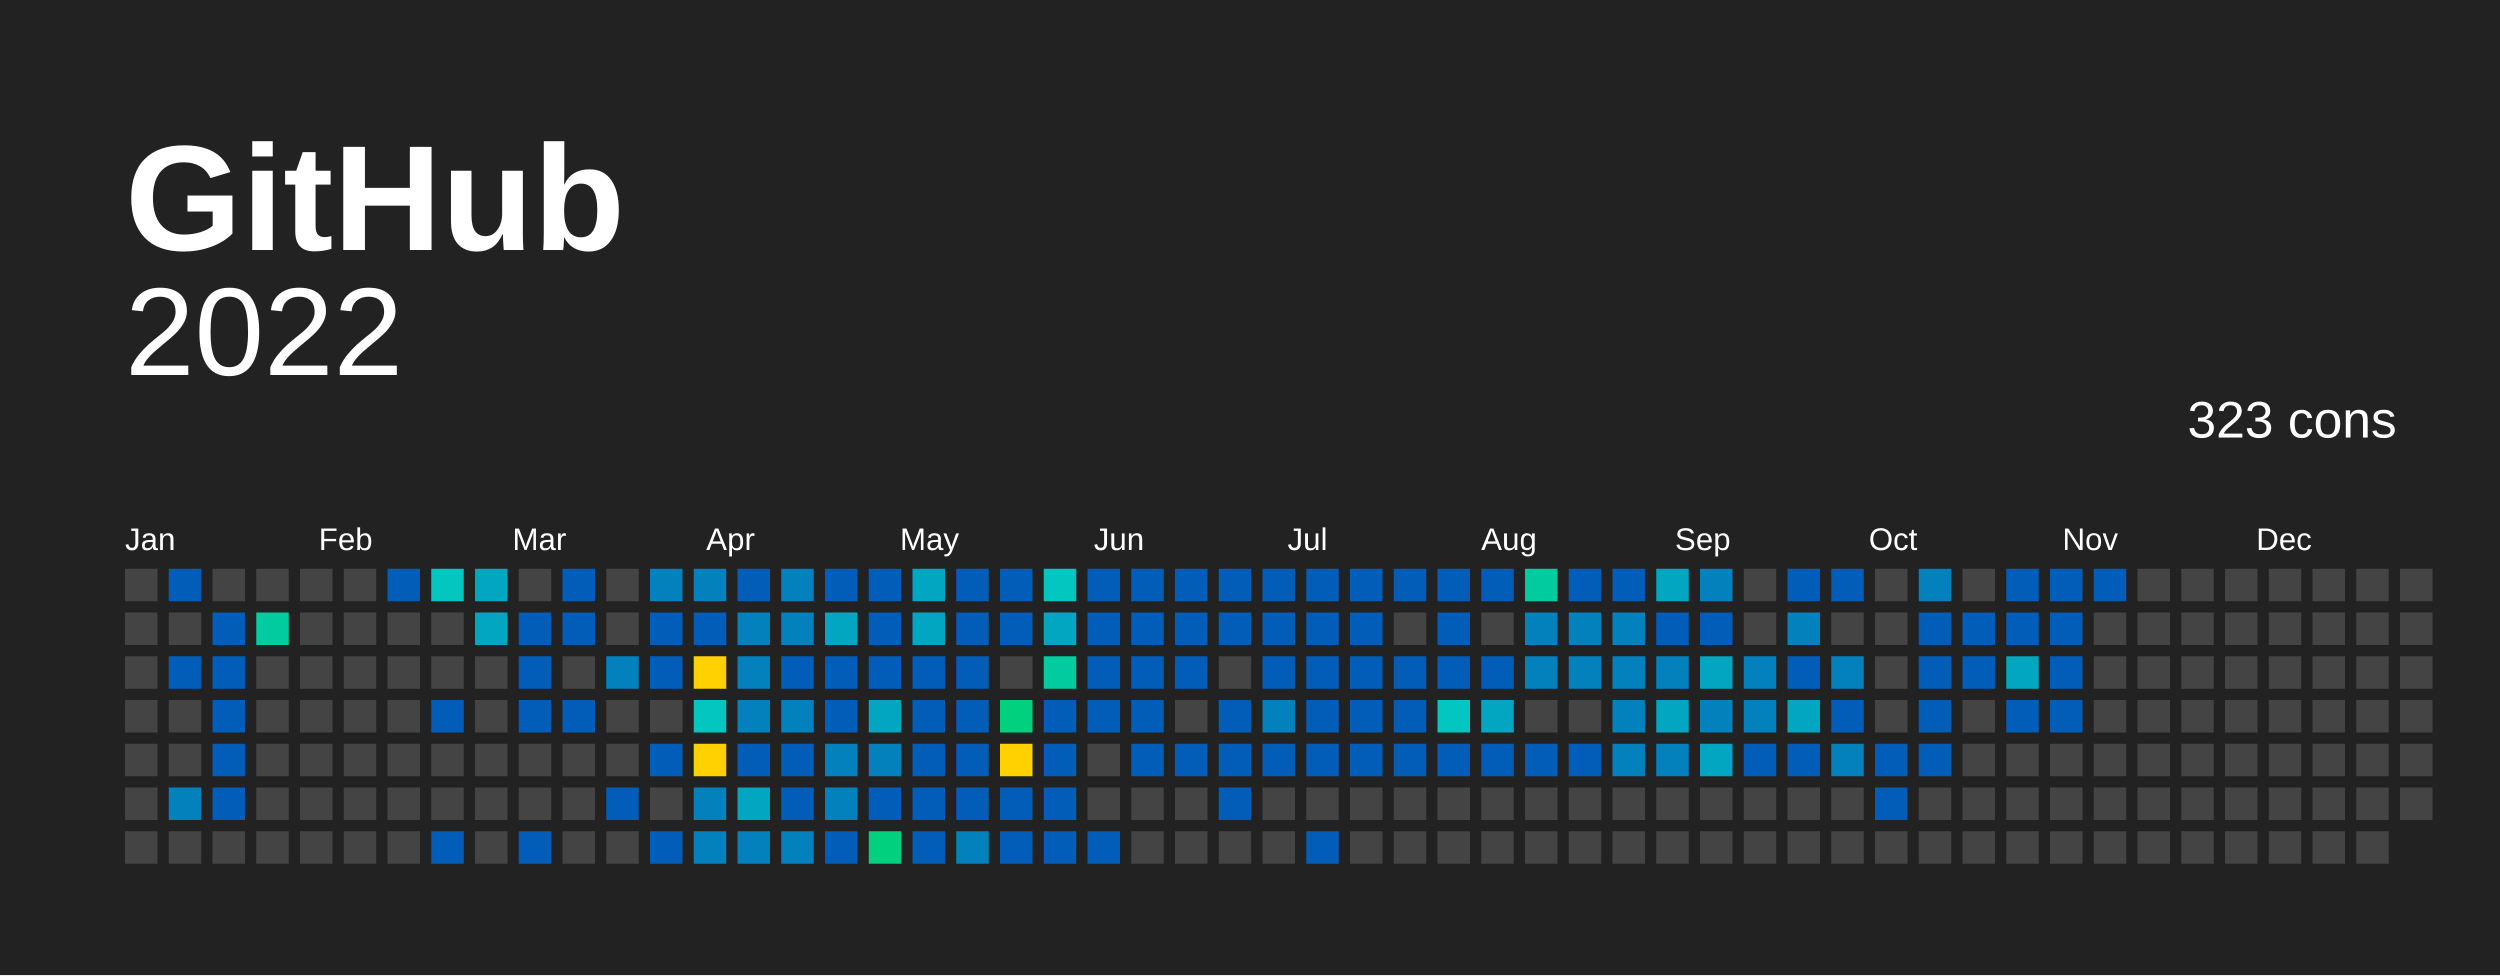
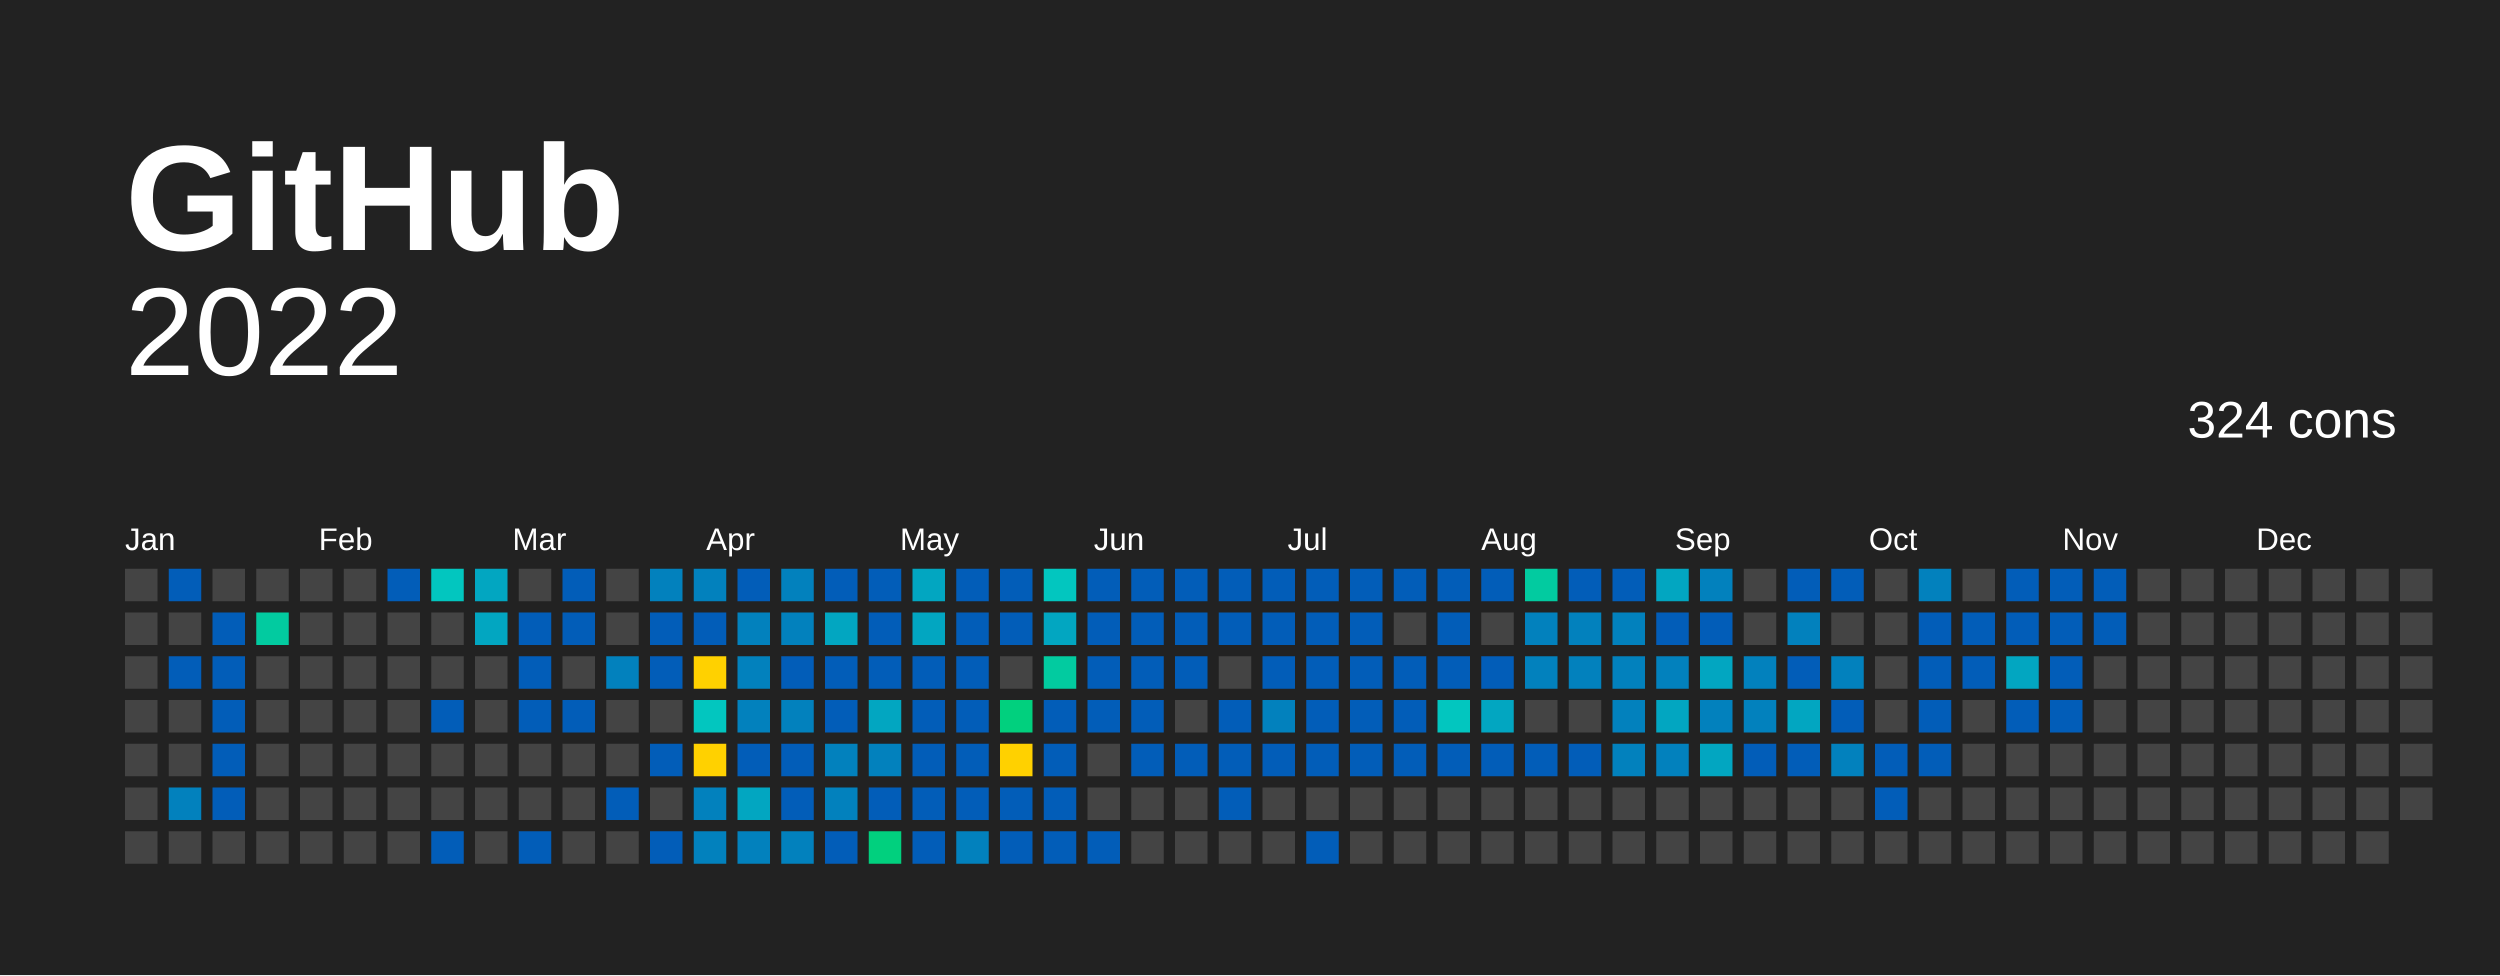
<svg xmlns="http://www.w3.org/2000/svg" baseProfile="full" height="78mm" version="1.1" viewBox="0,0,200,78" width="200mm">
  <defs />
  <rect fill="#222222" height="78" width="200" x="0" y="0" />
  <text fill="#FFFFFF" style="font-size:12px; font-family:Arial; font-weight:bold;" x="10" y="20">  GitHub</text>
  <text alignment-baseline="hanging" fill="#FFFFFF" style="font-size:10.0px; font-family:Arial;" x="10" y="30">2022</text>
-   <text alignment-baseline="hanging" fill="#FFFFFF" style="font-size:4.125px; font-family:Arial;" x="175" y="35">323 cons</text>
+   <text alignment-baseline="hanging" fill="#FFFFFF" style="font-size:4.125px; font-family:Arial;" x="175" y="35">324 cons</text>
  <text fill="#FFFFFF" style="font-size:2.5px; font-family:Arial" x="10.0" y="44">Jan</text>
  <text fill="#FFFFFF" style="font-size:2.5px; font-family:Arial" x="25.5" y="44">Feb</text>
  <text fill="#FFFFFF" style="font-size:2.5px; font-family:Arial" x="41.0" y="44">Mar</text>
  <text fill="#FFFFFF" style="font-size:2.5px; font-family:Arial" x="56.5" y="44">Apr</text>
  <text fill="#FFFFFF" style="font-size:2.5px; font-family:Arial" x="72.0" y="44">May</text>
  <text fill="#FFFFFF" style="font-size:2.5px; font-family:Arial" x="87.5" y="44">Jun</text>
  <text fill="#FFFFFF" style="font-size:2.5px; font-family:Arial" x="103.0" y="44">Jul</text>
  <text fill="#FFFFFF" style="font-size:2.5px; font-family:Arial" x="118.5" y="44">Aug</text>
  <text fill="#FFFFFF" style="font-size:2.5px; font-family:Arial" x="134.0" y="44">Sep</text>
  <text fill="#FFFFFF" style="font-size:2.5px; font-family:Arial" x="149.5" y="44">Oct</text>
  <text fill="#FFFFFF" style="font-size:2.5px; font-family:Arial" x="165.0" y="44">Nov</text>
  <text fill="#FFFFFF" style="font-size:2.5px; font-family:Arial" x="180.5" y="44">Dec</text>
  <rect fill="#444444" height="2.6" width="2.6" x="10.0" y="45.5" />
  <rect fill="#444444" height="2.6" width="2.6" x="10.0" y="49.0" />
  <rect fill="#444444" height="2.6" width="2.6" x="10.0" y="52.5" />
  <rect fill="#444444" height="2.6" width="2.6" x="10.0" y="56.0" />
  <rect fill="#444444" height="2.6" width="2.6" x="10.0" y="59.5" />
  <rect fill="#444444" height="2.6" width="2.6" x="10.0" y="63.0" />
  <rect fill="#444444" height="2.6" width="2.6" x="10.0" y="66.5" />
  <rect fill="#025db8" height="2.6" width="2.6" x="13.5" y="45.5" />
  <rect fill="#444444" height="2.6" width="2.6" x="13.5" y="49.0" />
  <rect fill="#025db8" height="2.6" width="2.6" x="13.5" y="52.5" />
  <rect fill="#444444" height="2.6" width="2.6" x="13.5" y="56.0" />
  <rect fill="#444444" height="2.6" width="2.6" x="13.5" y="59.5" />
  <rect fill="#0281bd" height="2.6" width="2.6" x="13.5" y="63.0" />
  <rect fill="#444444" height="2.6" width="2.6" x="13.5" y="66.5" />
  <rect fill="#444444" height="2.6" width="2.6" x="17.0" y="45.5" />
  <rect fill="#025db8" height="2.6" width="2.6" x="17.0" y="49.0" />
  <rect fill="#025db8" height="2.6" width="2.6" x="17.0" y="52.5" />
  <rect fill="#025db8" height="2.6" width="2.6" x="17.0" y="56.0" />
  <rect fill="#025db8" height="2.6" width="2.6" x="17.0" y="59.5" />
  <rect fill="#025db8" height="2.6" width="2.6" x="17.0" y="63.0" />
  <rect fill="#444444" height="2.6" width="2.6" x="17.0" y="66.5" />
  <rect fill="#444444" height="2.6" width="2.6" x="20.5" y="45.5" />
  <rect fill="#02cba0" height="2.6" width="2.6" x="20.5" y="49.0" />
  <rect fill="#444444" height="2.6" width="2.6" x="20.5" y="52.5" />
  <rect fill="#444444" height="2.6" width="2.6" x="20.5" y="56.0" />
  <rect fill="#444444" height="2.6" width="2.6" x="20.5" y="59.5" />
  <rect fill="#444444" height="2.6" width="2.6" x="20.5" y="63.0" />
  <rect fill="#444444" height="2.6" width="2.6" x="20.5" y="66.5" />
  <rect fill="#444444" height="2.6" width="2.6" x="24.0" y="45.5" />
  <rect fill="#444444" height="2.6" width="2.6" x="24.0" y="49.0" />
  <rect fill="#444444" height="2.6" width="2.6" x="24.0" y="52.5" />
  <rect fill="#444444" height="2.6" width="2.6" x="24.0" y="56.0" />
  <rect fill="#444444" height="2.6" width="2.6" x="24.0" y="59.5" />
  <rect fill="#444444" height="2.6" width="2.6" x="24.0" y="63.0" />
  <rect fill="#444444" height="2.6" width="2.6" x="24.0" y="66.5" />
  <rect fill="#444444" height="2.6" width="2.6" x="27.5" y="45.5" />
  <rect fill="#444444" height="2.6" width="2.6" x="27.5" y="49.0" />
  <rect fill="#444444" height="2.6" width="2.6" x="27.5" y="52.5" />
  <rect fill="#444444" height="2.6" width="2.6" x="27.5" y="56.0" />
  <rect fill="#444444" height="2.6" width="2.6" x="27.5" y="59.5" />
  <rect fill="#444444" height="2.6" width="2.6" x="27.5" y="63.0" />
  <rect fill="#444444" height="2.6" width="2.6" x="27.5" y="66.5" />
  <rect fill="#025db8" height="2.6" width="2.6" x="31.0" y="45.5" />
  <rect fill="#444444" height="2.6" width="2.6" x="31.0" y="49.0" />
  <rect fill="#444444" height="2.6" width="2.6" x="31.0" y="52.5" />
  <rect fill="#444444" height="2.6" width="2.6" x="31.0" y="56.0" />
  <rect fill="#444444" height="2.6" width="2.6" x="31.0" y="59.5" />
  <rect fill="#444444" height="2.6" width="2.6" x="31.0" y="63.0" />
  <rect fill="#444444" height="2.6" width="2.6" x="31.0" y="66.5" />
  <rect fill="#02c6bf" height="2.6" width="2.6" x="34.5" y="45.5" />
  <rect fill="#444444" height="2.6" width="2.6" x="34.5" y="49.0" />
  <rect fill="#444444" height="2.6" width="2.6" x="34.5" y="52.5" />
  <rect fill="#025db8" height="2.6" width="2.6" x="34.5" y="56.0" />
  <rect fill="#444444" height="2.6" width="2.6" x="34.5" y="59.5" />
  <rect fill="#444444" height="2.6" width="2.6" x="34.5" y="63.0" />
  <rect fill="#025db8" height="2.6" width="2.6" x="34.5" y="66.5" />
  <rect fill="#02a6c1" height="2.6" width="2.6" x="38.0" y="45.5" />
  <rect fill="#02a6c1" height="2.6" width="2.6" x="38.0" y="49.0" />
  <rect fill="#444444" height="2.6" width="2.6" x="38.0" y="52.5" />
  <rect fill="#444444" height="2.6" width="2.6" x="38.0" y="56.0" />
  <rect fill="#444444" height="2.6" width="2.6" x="38.0" y="59.5" />
  <rect fill="#444444" height="2.6" width="2.6" x="38.0" y="63.0" />
  <rect fill="#444444" height="2.6" width="2.6" x="38.0" y="66.5" />
  <rect fill="#444444" height="2.6" width="2.6" x="41.5" y="45.5" />
  <rect fill="#025db8" height="2.6" width="2.6" x="41.5" y="49.0" />
  <rect fill="#025db8" height="2.6" width="2.6" x="41.5" y="52.5" />
  <rect fill="#025db8" height="2.6" width="2.6" x="41.5" y="56.0" />
  <rect fill="#444444" height="2.6" width="2.6" x="41.5" y="59.5" />
  <rect fill="#444444" height="2.6" width="2.6" x="41.5" y="63.0" />
  <rect fill="#025db8" height="2.6" width="2.6" x="41.5" y="66.5" />
  <rect fill="#025db8" height="2.6" width="2.6" x="45.0" y="45.5" />
  <rect fill="#025db8" height="2.6" width="2.6" x="45.0" y="49.0" />
  <rect fill="#444444" height="2.6" width="2.6" x="45.0" y="52.5" />
  <rect fill="#025db8" height="2.6" width="2.6" x="45.0" y="56.0" />
  <rect fill="#444444" height="2.6" width="2.6" x="45.0" y="59.5" />
  <rect fill="#444444" height="2.6" width="2.6" x="45.0" y="63.0" />
  <rect fill="#444444" height="2.6" width="2.6" x="45.0" y="66.5" />
  <rect fill="#444444" height="2.6" width="2.6" x="48.5" y="45.5" />
  <rect fill="#444444" height="2.6" width="2.6" x="48.5" y="49.0" />
  <rect fill="#0281bd" height="2.6" width="2.6" x="48.5" y="52.5" />
  <rect fill="#444444" height="2.6" width="2.6" x="48.5" y="56.0" />
  <rect fill="#444444" height="2.6" width="2.6" x="48.5" y="59.5" />
  <rect fill="#025db8" height="2.6" width="2.6" x="48.5" y="63.0" />
  <rect fill="#444444" height="2.6" width="2.6" x="48.5" y="66.5" />
  <rect fill="#0281bd" height="2.6" width="2.6" x="52.0" y="45.5" />
  <rect fill="#025db8" height="2.6" width="2.6" x="52.0" y="49.0" />
  <rect fill="#025db8" height="2.6" width="2.6" x="52.0" y="52.5" />
  <rect fill="#444444" height="2.6" width="2.6" x="52.0" y="56.0" />
  <rect fill="#025db8" height="2.6" width="2.6" x="52.0" y="59.5" />
  <rect fill="#444444" height="2.6" width="2.6" x="52.0" y="63.0" />
  <rect fill="#025db8" height="2.6" width="2.6" x="52.0" y="66.5" />
  <rect fill="#0281bd" height="2.6" width="2.6" x="55.5" y="45.5" />
  <rect fill="#025db8" height="2.6" width="2.6" x="55.5" y="49.0" />
  <rect fill="#ffd100" height="2.6" width="2.6" x="55.5" y="52.5" />
  <rect fill="#02c6bf" height="2.6" width="2.6" x="55.5" y="56.0" />
  <rect fill="#ffd100" height="2.6" width="2.6" x="55.5" y="59.5" />
  <rect fill="#0281bd" height="2.6" width="2.6" x="55.5" y="63.0" />
  <rect fill="#0281bd" height="2.6" width="2.6" x="55.5" y="66.5" />
  <rect fill="#025db8" height="2.6" width="2.6" x="59.0" y="45.5" />
  <rect fill="#0281bd" height="2.6" width="2.6" x="59.0" y="49.0" />
  <rect fill="#0281bd" height="2.6" width="2.6" x="59.0" y="52.5" />
  <rect fill="#0281bd" height="2.6" width="2.6" x="59.0" y="56.0" />
  <rect fill="#025db8" height="2.6" width="2.6" x="59.0" y="59.5" />
  <rect fill="#02a6c1" height="2.6" width="2.6" x="59.0" y="63.0" />
  <rect fill="#0281bd" height="2.6" width="2.6" x="59.0" y="66.5" />
  <rect fill="#0281bd" height="2.6" width="2.6" x="62.5" y="45.5" />
  <rect fill="#0281bd" height="2.6" width="2.6" x="62.5" y="49.0" />
  <rect fill="#025db8" height="2.6" width="2.6" x="62.5" y="52.5" />
  <rect fill="#0281bd" height="2.6" width="2.6" x="62.5" y="56.0" />
  <rect fill="#025db8" height="2.6" width="2.6" x="62.5" y="59.5" />
  <rect fill="#025db8" height="2.6" width="2.6" x="62.5" y="63.0" />
  <rect fill="#0281bd" height="2.6" width="2.6" x="62.5" y="66.5" />
  <rect fill="#025db8" height="2.6" width="2.6" x="66.0" y="45.5" />
  <rect fill="#02a6c1" height="2.6" width="2.6" x="66.0" y="49.0" />
  <rect fill="#025db8" height="2.6" width="2.6" x="66.0" y="52.5" />
  <rect fill="#025db8" height="2.6" width="2.6" x="66.0" y="56.0" />
  <rect fill="#0281bd" height="2.6" width="2.6" x="66.0" y="59.5" />
  <rect fill="#0281bd" height="2.6" width="2.6" x="66.0" y="63.0" />
  <rect fill="#025db8" height="2.6" width="2.6" x="66.0" y="66.5" />
  <rect fill="#025db8" height="2.6" width="2.6" x="69.5" y="45.5" />
  <rect fill="#025db8" height="2.6" width="2.6" x="69.5" y="49.0" />
  <rect fill="#025db8" height="2.6" width="2.6" x="69.5" y="52.5" />
  <rect fill="#02a6c1" height="2.6" width="2.6" x="69.5" y="56.0" />
  <rect fill="#0281bd" height="2.6" width="2.6" x="69.5" y="59.5" />
  <rect fill="#025db8" height="2.6" width="2.6" x="69.5" y="63.0" />
  <rect fill="#01d07e" height="2.6" width="2.6" x="69.5" y="66.5" />
  <rect fill="#02a6c1" height="2.6" width="2.6" x="73.0" y="45.5" />
  <rect fill="#02a6c1" height="2.6" width="2.6" x="73.0" y="49.0" />
  <rect fill="#025db8" height="2.6" width="2.6" x="73.0" y="52.5" />
  <rect fill="#025db8" height="2.6" width="2.6" x="73.0" y="56.0" />
  <rect fill="#025db8" height="2.6" width="2.6" x="73.0" y="59.5" />
  <rect fill="#025db8" height="2.6" width="2.6" x="73.0" y="63.0" />
  <rect fill="#025db8" height="2.6" width="2.6" x="73.0" y="66.5" />
  <rect fill="#025db8" height="2.6" width="2.6" x="76.5" y="45.5" />
  <rect fill="#025db8" height="2.6" width="2.6" x="76.5" y="49.0" />
  <rect fill="#025db8" height="2.6" width="2.6" x="76.5" y="52.5" />
  <rect fill="#025db8" height="2.6" width="2.6" x="76.5" y="56.0" />
  <rect fill="#025db8" height="2.6" width="2.6" x="76.5" y="59.5" />
  <rect fill="#025db8" height="2.6" width="2.6" x="76.5" y="63.0" />
  <rect fill="#0281bd" height="2.6" width="2.6" x="76.5" y="66.5" />
  <rect fill="#025db8" height="2.6" width="2.6" x="80.0" y="45.5" />
  <rect fill="#025db8" height="2.6" width="2.6" x="80.0" y="49.0" />
  <rect fill="#444444" height="2.6" width="2.6" x="80.0" y="52.5" />
  <rect fill="#01d07e" height="2.6" width="2.6" x="80.0" y="56.0" />
  <rect fill="#FFD100" height="2.6" width="2.6" x="80.0" y="59.5" />
  <rect fill="#025db8" height="2.6" width="2.6" x="80.0" y="63.0" />
  <rect fill="#025db8" height="2.6" width="2.6" x="80.0" y="66.5" />
  <rect fill="#02c6bf" height="2.6" width="2.6" x="83.5" y="45.5" />
  <rect fill="#02a6c1" height="2.6" width="2.6" x="83.5" y="49.0" />
  <rect fill="#02cba0" height="2.6" width="2.6" x="83.5" y="52.5" />
  <rect fill="#025db8" height="2.6" width="2.6" x="83.5" y="56.0" />
  <rect fill="#025db8" height="2.6" width="2.6" x="83.5" y="59.5" />
  <rect fill="#025db8" height="2.6" width="2.6" x="83.5" y="63.0" />
  <rect fill="#025db8" height="2.6" width="2.6" x="83.5" y="66.5" />
  <rect fill="#025db8" height="2.6" width="2.6" x="87.0" y="45.5" />
  <rect fill="#025db8" height="2.6" width="2.6" x="87.0" y="49.0" />
  <rect fill="#025db8" height="2.6" width="2.6" x="87.0" y="52.5" />
  <rect fill="#025db8" height="2.6" width="2.6" x="87.0" y="56.0" />
  <rect fill="#444444" height="2.6" width="2.6" x="87.0" y="59.5" />
  <rect fill="#444444" height="2.6" width="2.6" x="87.0" y="63.0" />
  <rect fill="#025db8" height="2.6" width="2.6" x="87.0" y="66.5" />
  <rect fill="#025db8" height="2.6" width="2.6" x="90.5" y="45.5" />
  <rect fill="#025db8" height="2.6" width="2.6" x="90.5" y="49.0" />
  <rect fill="#025db8" height="2.6" width="2.6" x="90.5" y="52.5" />
  <rect fill="#025db8" height="2.6" width="2.6" x="90.5" y="56.0" />
  <rect fill="#025db8" height="2.6" width="2.6" x="90.5" y="59.5" />
  <rect fill="#444444" height="2.6" width="2.6" x="90.5" y="63.0" />
  <rect fill="#444444" height="2.6" width="2.6" x="90.5" y="66.5" />
  <rect fill="#025db8" height="2.6" width="2.6" x="94.0" y="45.5" />
  <rect fill="#025db8" height="2.6" width="2.6" x="94.0" y="49.0" />
  <rect fill="#025db8" height="2.6" width="2.6" x="94.0" y="52.5" />
  <rect fill="#444444" height="2.6" width="2.6" x="94.0" y="56.0" />
  <rect fill="#025db8" height="2.6" width="2.6" x="94.0" y="59.5" />
  <rect fill="#444444" height="2.6" width="2.6" x="94.0" y="63.0" />
  <rect fill="#444444" height="2.6" width="2.6" x="94.0" y="66.5" />
  <rect fill="#025db8" height="2.6" width="2.6" x="97.5" y="45.5" />
  <rect fill="#025db8" height="2.6" width="2.6" x="97.5" y="49.0" />
  <rect fill="#444444" height="2.6" width="2.6" x="97.5" y="52.5" />
  <rect fill="#025db8" height="2.6" width="2.6" x="97.5" y="56.0" />
  <rect fill="#025db8" height="2.6" width="2.6" x="97.5" y="59.5" />
  <rect fill="#025db8" height="2.6" width="2.6" x="97.5" y="63.0" />
  <rect fill="#444444" height="2.6" width="2.6" x="97.5" y="66.5" />
  <rect fill="#025db8" height="2.6" width="2.6" x="101.0" y="45.5" />
  <rect fill="#025db8" height="2.6" width="2.6" x="101.0" y="49.0" />
  <rect fill="#025db8" height="2.6" width="2.6" x="101.0" y="52.5" />
  <rect fill="#0281bd" height="2.6" width="2.6" x="101.0" y="56.0" />
  <rect fill="#025db8" height="2.6" width="2.6" x="101.0" y="59.5" />
  <rect fill="#444444" height="2.6" width="2.6" x="101.0" y="63.0" />
  <rect fill="#444444" height="2.6" width="2.6" x="101.0" y="66.5" />
  <rect fill="#025db8" height="2.6" width="2.6" x="104.5" y="45.5" />
  <rect fill="#025db8" height="2.6" width="2.6" x="104.5" y="49.0" />
  <rect fill="#025db8" height="2.6" width="2.6" x="104.5" y="52.5" />
  <rect fill="#025db8" height="2.6" width="2.6" x="104.5" y="56.0" />
  <rect fill="#025db8" height="2.6" width="2.6" x="104.5" y="59.5" />
  <rect fill="#444444" height="2.6" width="2.6" x="104.5" y="63.0" />
  <rect fill="#025db8" height="2.6" width="2.6" x="104.5" y="66.5" />
  <rect fill="#025db8" height="2.6" width="2.6" x="108.0" y="45.5" />
  <rect fill="#025db8" height="2.6" width="2.6" x="108.0" y="49.0" />
  <rect fill="#025db8" height="2.6" width="2.6" x="108.0" y="52.5" />
  <rect fill="#025db8" height="2.6" width="2.6" x="108.0" y="56.0" />
  <rect fill="#025db8" height="2.6" width="2.6" x="108.0" y="59.5" />
  <rect fill="#444444" height="2.6" width="2.6" x="108.0" y="63.0" />
  <rect fill="#444444" height="2.6" width="2.6" x="108.0" y="66.5" />
  <rect fill="#025db8" height="2.6" width="2.6" x="111.5" y="45.5" />
  <rect fill="#444444" height="2.6" width="2.6" x="111.5" y="49.0" />
  <rect fill="#025db8" height="2.6" width="2.6" x="111.5" y="52.5" />
  <rect fill="#025db8" height="2.6" width="2.6" x="111.5" y="56.0" />
  <rect fill="#025db8" height="2.6" width="2.6" x="111.5" y="59.5" />
  <rect fill="#444444" height="2.6" width="2.6" x="111.5" y="63.0" />
  <rect fill="#444444" height="2.6" width="2.6" x="111.5" y="66.5" />
  <rect fill="#025db8" height="2.6" width="2.6" x="115.0" y="45.5" />
  <rect fill="#025db8" height="2.6" width="2.6" x="115.0" y="49.0" />
  <rect fill="#025db8" height="2.6" width="2.6" x="115.0" y="52.5" />
  <rect fill="#02c6bf" height="2.6" width="2.6" x="115.0" y="56.0" />
  <rect fill="#025db8" height="2.6" width="2.6" x="115.0" y="59.5" />
  <rect fill="#444444" height="2.6" width="2.6" x="115.0" y="63.0" />
  <rect fill="#444444" height="2.6" width="2.6" x="115.0" y="66.5" />
  <rect fill="#025db8" height="2.6" width="2.6" x="118.5" y="45.5" />
  <rect fill="#444444" height="2.6" width="2.6" x="118.5" y="49.0" />
  <rect fill="#025db8" height="2.6" width="2.6" x="118.5" y="52.5" />
  <rect fill="#02a6c1" height="2.6" width="2.6" x="118.5" y="56.0" />
  <rect fill="#025db8" height="2.6" width="2.6" x="118.5" y="59.5" />
  <rect fill="#444444" height="2.6" width="2.6" x="118.5" y="63.0" />
  <rect fill="#444444" height="2.6" width="2.6" x="118.5" y="66.5" />
  <rect fill="#02cba0" height="2.6" width="2.6" x="122.0" y="45.5" />
  <rect fill="#0281bd" height="2.6" width="2.6" x="122.0" y="49.0" />
  <rect fill="#0281bd" height="2.6" width="2.6" x="122.0" y="52.5" />
  <rect fill="#444444" height="2.6" width="2.6" x="122.0" y="56.0" />
  <rect fill="#025db8" height="2.6" width="2.6" x="122.0" y="59.5" />
  <rect fill="#444444" height="2.6" width="2.6" x="122.0" y="63.0" />
  <rect fill="#444444" height="2.6" width="2.6" x="122.0" y="66.5" />
  <rect fill="#025db8" height="2.6" width="2.6" x="125.5" y="45.5" />
  <rect fill="#0281bd" height="2.6" width="2.6" x="125.5" y="49.0" />
  <rect fill="#0281bd" height="2.6" width="2.6" x="125.5" y="52.5" />
  <rect fill="#444444" height="2.6" width="2.6" x="125.5" y="56.0" />
  <rect fill="#025db8" height="2.6" width="2.6" x="125.5" y="59.5" />
  <rect fill="#444444" height="2.6" width="2.6" x="125.5" y="63.0" />
  <rect fill="#444444" height="2.6" width="2.6" x="125.5" y="66.5" />
  <rect fill="#025db8" height="2.6" width="2.6" x="129.0" y="45.5" />
  <rect fill="#0281bd" height="2.6" width="2.6" x="129.0" y="49.0" />
  <rect fill="#0281bd" height="2.6" width="2.6" x="129.0" y="52.5" />
  <rect fill="#0281bd" height="2.6" width="2.6" x="129.0" y="56.0" />
  <rect fill="#0281bd" height="2.6" width="2.6" x="129.0" y="59.5" />
  <rect fill="#444444" height="2.6" width="2.6" x="129.0" y="63.0" />
  <rect fill="#444444" height="2.6" width="2.6" x="129.0" y="66.5" />
  <rect fill="#02a6c1" height="2.6" width="2.6" x="132.5" y="45.5" />
  <rect fill="#025db8" height="2.6" width="2.6" x="132.5" y="49.0" />
  <rect fill="#0281bd" height="2.6" width="2.6" x="132.5" y="52.5" />
  <rect fill="#02a6c1" height="2.6" width="2.6" x="132.5" y="56.0" />
  <rect fill="#0281bd" height="2.6" width="2.6" x="132.5" y="59.5" />
  <rect fill="#444444" height="2.6" width="2.6" x="132.5" y="63.0" />
  <rect fill="#444444" height="2.6" width="2.6" x="132.5" y="66.5" />
  <rect fill="#0281bd" height="2.6" width="2.6" x="136.0" y="45.5" />
  <rect fill="#025db8" height="2.6" width="2.6" x="136.0" y="49.0" />
  <rect fill="#02a6c1" height="2.6" width="2.6" x="136.0" y="52.5" />
  <rect fill="#0281bd" height="2.6" width="2.6" x="136.0" y="56.0" />
  <rect fill="#02a6c1" height="2.6" width="2.6" x="136.0" y="59.5" />
  <rect fill="#444444" height="2.6" width="2.6" x="136.0" y="63.0" />
  <rect fill="#444444" height="2.6" width="2.6" x="136.0" y="66.5" />
  <rect fill="#444444" height="2.6" width="2.6" x="139.5" y="45.5" />
  <rect fill="#444444" height="2.6" width="2.6" x="139.5" y="49.0" />
  <rect fill="#0281bd" height="2.6" width="2.6" x="139.5" y="52.5" />
  <rect fill="#0281bd" height="2.6" width="2.6" x="139.5" y="56.0" />
  <rect fill="#025db8" height="2.6" width="2.6" x="139.5" y="59.5" />
  <rect fill="#444444" height="2.6" width="2.6" x="139.5" y="63.0" />
  <rect fill="#444444" height="2.6" width="2.6" x="139.5" y="66.5" />
  <rect fill="#025db8" height="2.6" width="2.6" x="143.0" y="45.5" />
  <rect fill="#0281bd" height="2.6" width="2.6" x="143.0" y="49.0" />
  <rect fill="#025db8" height="2.6" width="2.6" x="143.0" y="52.5" />
  <rect fill="#02a6c1" height="2.6" width="2.6" x="143.0" y="56.0" />
  <rect fill="#025db8" height="2.6" width="2.6" x="143.0" y="59.5" />
  <rect fill="#444444" height="2.6" width="2.6" x="143.0" y="63.0" />
  <rect fill="#444444" height="2.6" width="2.6" x="143.0" y="66.5" />
  <rect fill="#025db8" height="2.6" width="2.6" x="146.5" y="45.5" />
  <rect fill="#444444" height="2.6" width="2.6" x="146.5" y="49.0" />
  <rect fill="#0281bd" height="2.6" width="2.6" x="146.5" y="52.5" />
  <rect fill="#025db8" height="2.6" width="2.6" x="146.5" y="56.0" />
  <rect fill="#0281bd" height="2.6" width="2.6" x="146.5" y="59.5" />
  <rect fill="#444444" height="2.6" width="2.6" x="146.5" y="63.0" />
  <rect fill="#444444" height="2.6" width="2.6" x="146.5" y="66.5" />
  <rect fill="#444444" height="2.6" width="2.6" x="150.0" y="45.5" />
  <rect fill="#444444" height="2.6" width="2.6" x="150.0" y="49.0" />
  <rect fill="#444444" height="2.6" width="2.6" x="150.0" y="52.5" />
  <rect fill="#444444" height="2.6" width="2.6" x="150.0" y="56.0" />
  <rect fill="#025db8" height="2.6" width="2.6" x="150.0" y="59.5" />
  <rect fill="#025db8" height="2.6" width="2.6" x="150.0" y="63.0" />
  <rect fill="#444444" height="2.6" width="2.6" x="150.0" y="66.5" />
  <rect fill="#0281bd" height="2.6" width="2.6" x="153.5" y="45.5" />
  <rect fill="#025db8" height="2.6" width="2.6" x="153.5" y="49.0" />
  <rect fill="#025db8" height="2.6" width="2.6" x="153.5" y="52.5" />
  <rect fill="#025db8" height="2.6" width="2.6" x="153.5" y="56.0" />
  <rect fill="#025db8" height="2.6" width="2.6" x="153.5" y="59.5" />
  <rect fill="#444444" height="2.6" width="2.6" x="153.5" y="63.0" />
  <rect fill="#444444" height="2.6" width="2.6" x="153.5" y="66.5" />
  <rect fill="#444444" height="2.6" width="2.6" x="157.0" y="45.5" />
  <rect fill="#025db8" height="2.6" width="2.6" x="157.0" y="49.0" />
  <rect fill="#025db8" height="2.6" width="2.6" x="157.0" y="52.5" />
  <rect fill="#444444" height="2.6" width="2.6" x="157.0" y="56.0" />
  <rect fill="#444444" height="2.6" width="2.6" x="157.0" y="59.5" />
  <rect fill="#444444" height="2.6" width="2.6" x="157.0" y="63.0" />
  <rect fill="#444444" height="2.6" width="2.6" x="157.0" y="66.5" />
  <rect fill="#025db8" height="2.6" width="2.6" x="160.5" y="45.5" />
  <rect fill="#025db8" height="2.6" width="2.6" x="160.5" y="49.0" />
  <rect fill="#02a6c1" height="2.6" width="2.6" x="160.5" y="52.5" />
  <rect fill="#025db8" height="2.6" width="2.6" x="160.5" y="56.0" />
  <rect fill="#444444" height="2.6" width="2.6" x="160.5" y="59.5" />
  <rect fill="#444444" height="2.6" width="2.6" x="160.5" y="63.0" />
  <rect fill="#444444" height="2.6" width="2.6" x="160.5" y="66.5" />
  <rect fill="#025db8" height="2.6" width="2.6" x="164.0" y="45.5" />
  <rect fill="#025db8" height="2.6" width="2.6" x="164.0" y="49.0" />
  <rect fill="#025db8" height="2.6" width="2.6" x="164.0" y="52.5" />
  <rect fill="#025db8" height="2.6" width="2.6" x="164.0" y="56.0" />
  <rect fill="#444444" height="2.6" width="2.6" x="164.0" y="59.5" />
  <rect fill="#444444" height="2.6" width="2.6" x="164.0" y="63.0" />
  <rect fill="#444444" height="2.6" width="2.6" x="164.0" y="66.5" />
  <rect fill="#025db8" height="2.6" width="2.6" x="167.5" y="45.5" />
-   <rect fill="#444444" height="2.6" width="2.6" x="167.5" y="49.0" />
+   <rect fill="#025db8" height="2.6" width="2.6" x="167.5" y="49.0" />
  <rect fill="#444444" height="2.6" width="2.6" x="167.5" y="52.5" />
  <rect fill="#444444" height="2.6" width="2.6" x="167.5" y="56.0" />
  <rect fill="#444444" height="2.6" width="2.6" x="167.5" y="59.5" />
  <rect fill="#444444" height="2.6" width="2.6" x="167.5" y="63.0" />
  <rect fill="#444444" height="2.6" width="2.6" x="167.5" y="66.5" />
  <rect fill="#444444" height="2.6" width="2.6" x="171.0" y="45.5" />
  <rect fill="#444444" height="2.6" width="2.6" x="171.0" y="49.0" />
  <rect fill="#444444" height="2.6" width="2.6" x="171.0" y="52.5" />
  <rect fill="#444444" height="2.6" width="2.6" x="171.0" y="56.0" />
  <rect fill="#444444" height="2.6" width="2.6" x="171.0" y="59.5" />
  <rect fill="#444444" height="2.6" width="2.6" x="171.0" y="63.0" />
  <rect fill="#444444" height="2.6" width="2.6" x="171.0" y="66.5" />
  <rect fill="#444444" height="2.6" width="2.6" x="174.5" y="45.5" />
  <rect fill="#444444" height="2.6" width="2.6" x="174.5" y="49.0" />
  <rect fill="#444444" height="2.6" width="2.6" x="174.5" y="52.5" />
  <rect fill="#444444" height="2.6" width="2.6" x="174.5" y="56.0" />
  <rect fill="#444444" height="2.6" width="2.6" x="174.5" y="59.5" />
  <rect fill="#444444" height="2.6" width="2.6" x="174.5" y="63.0" />
  <rect fill="#444444" height="2.6" width="2.6" x="174.5" y="66.5" />
  <rect fill="#444444" height="2.6" width="2.6" x="178.0" y="45.5" />
  <rect fill="#444444" height="2.6" width="2.6" x="178.0" y="49.0" />
  <rect fill="#444444" height="2.6" width="2.6" x="178.0" y="52.5" />
  <rect fill="#444444" height="2.6" width="2.6" x="178.0" y="56.0" />
  <rect fill="#444444" height="2.6" width="2.6" x="178.0" y="59.5" />
  <rect fill="#444444" height="2.6" width="2.6" x="178.0" y="63.0" />
  <rect fill="#444444" height="2.6" width="2.6" x="178.0" y="66.5" />
  <rect fill="#444444" height="2.6" width="2.6" x="181.5" y="45.5" />
  <rect fill="#444444" height="2.6" width="2.6" x="181.5" y="49.0" />
  <rect fill="#444444" height="2.6" width="2.6" x="181.5" y="52.5" />
  <rect fill="#444444" height="2.6" width="2.6" x="181.5" y="56.0" />
  <rect fill="#444444" height="2.6" width="2.6" x="181.5" y="59.5" />
  <rect fill="#444444" height="2.6" width="2.6" x="181.5" y="63.0" />
  <rect fill="#444444" height="2.6" width="2.6" x="181.5" y="66.5" />
  <rect fill="#444444" height="2.6" width="2.6" x="185.0" y="45.5" />
  <rect fill="#444444" height="2.6" width="2.6" x="185.0" y="49.0" />
  <rect fill="#444444" height="2.6" width="2.6" x="185.0" y="52.5" />
  <rect fill="#444444" height="2.6" width="2.6" x="185.0" y="56.0" />
  <rect fill="#444444" height="2.6" width="2.6" x="185.0" y="59.5" />
  <rect fill="#444444" height="2.6" width="2.6" x="185.0" y="63.0" />
  <rect fill="#444444" height="2.6" width="2.6" x="185.0" y="66.5" />
  <rect fill="#444444" height="2.6" width="2.6" x="188.5" y="45.5" />
  <rect fill="#444444" height="2.6" width="2.6" x="188.5" y="49.0" />
  <rect fill="#444444" height="2.6" width="2.6" x="188.5" y="52.5" />
  <rect fill="#444444" height="2.6" width="2.6" x="188.5" y="56.0" />
  <rect fill="#444444" height="2.6" width="2.6" x="188.5" y="59.5" />
  <rect fill="#444444" height="2.6" width="2.6" x="188.5" y="63.0" />
  <rect fill="#444444" height="2.6" width="2.6" x="188.5" y="66.5" />
  <rect fill="#444444" height="2.6" width="2.6" x="192.0" y="45.5" />
  <rect fill="#444444" height="2.6" width="2.6" x="192.0" y="49.0" />
  <rect fill="#444444" height="2.6" width="2.6" x="192.0" y="52.5" />
  <rect fill="#444444" height="2.6" width="2.6" x="192.0" y="56.0" />
  <rect fill="#444444" height="2.6" width="2.6" x="192.0" y="59.5" />
  <rect fill="#444444" height="2.6" width="2.6" x="192.0" y="63.0" />
</svg>
